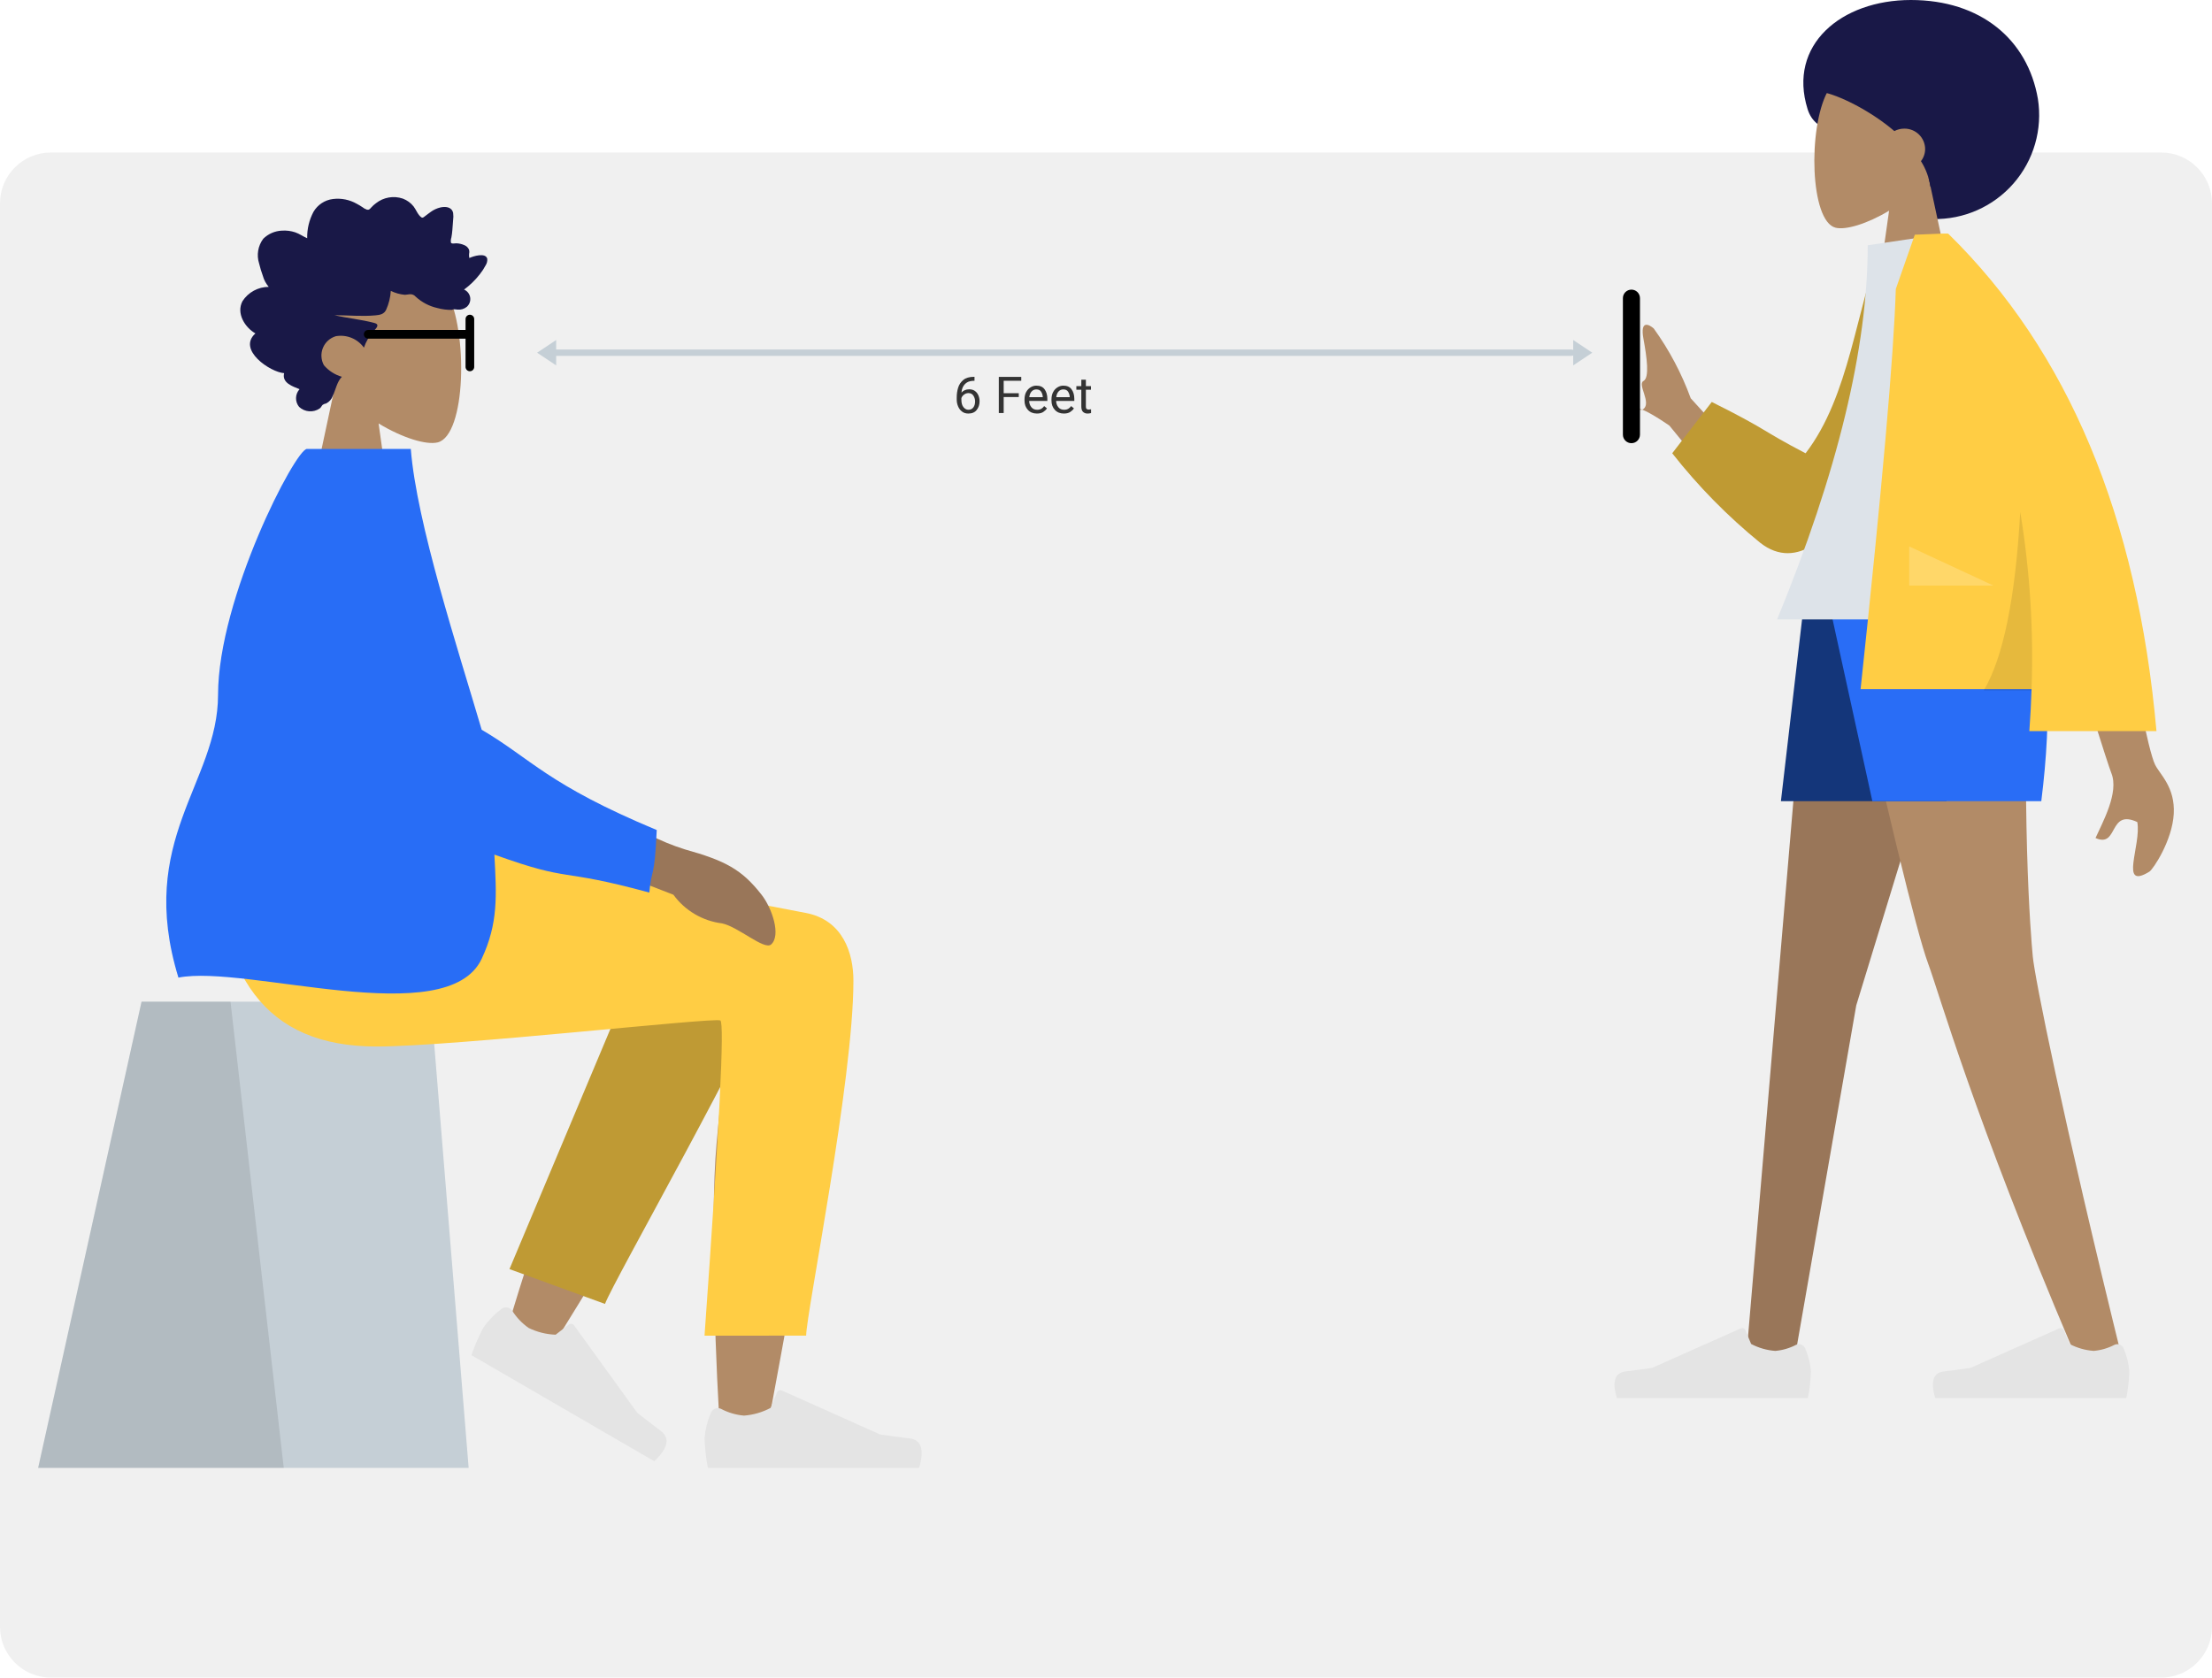
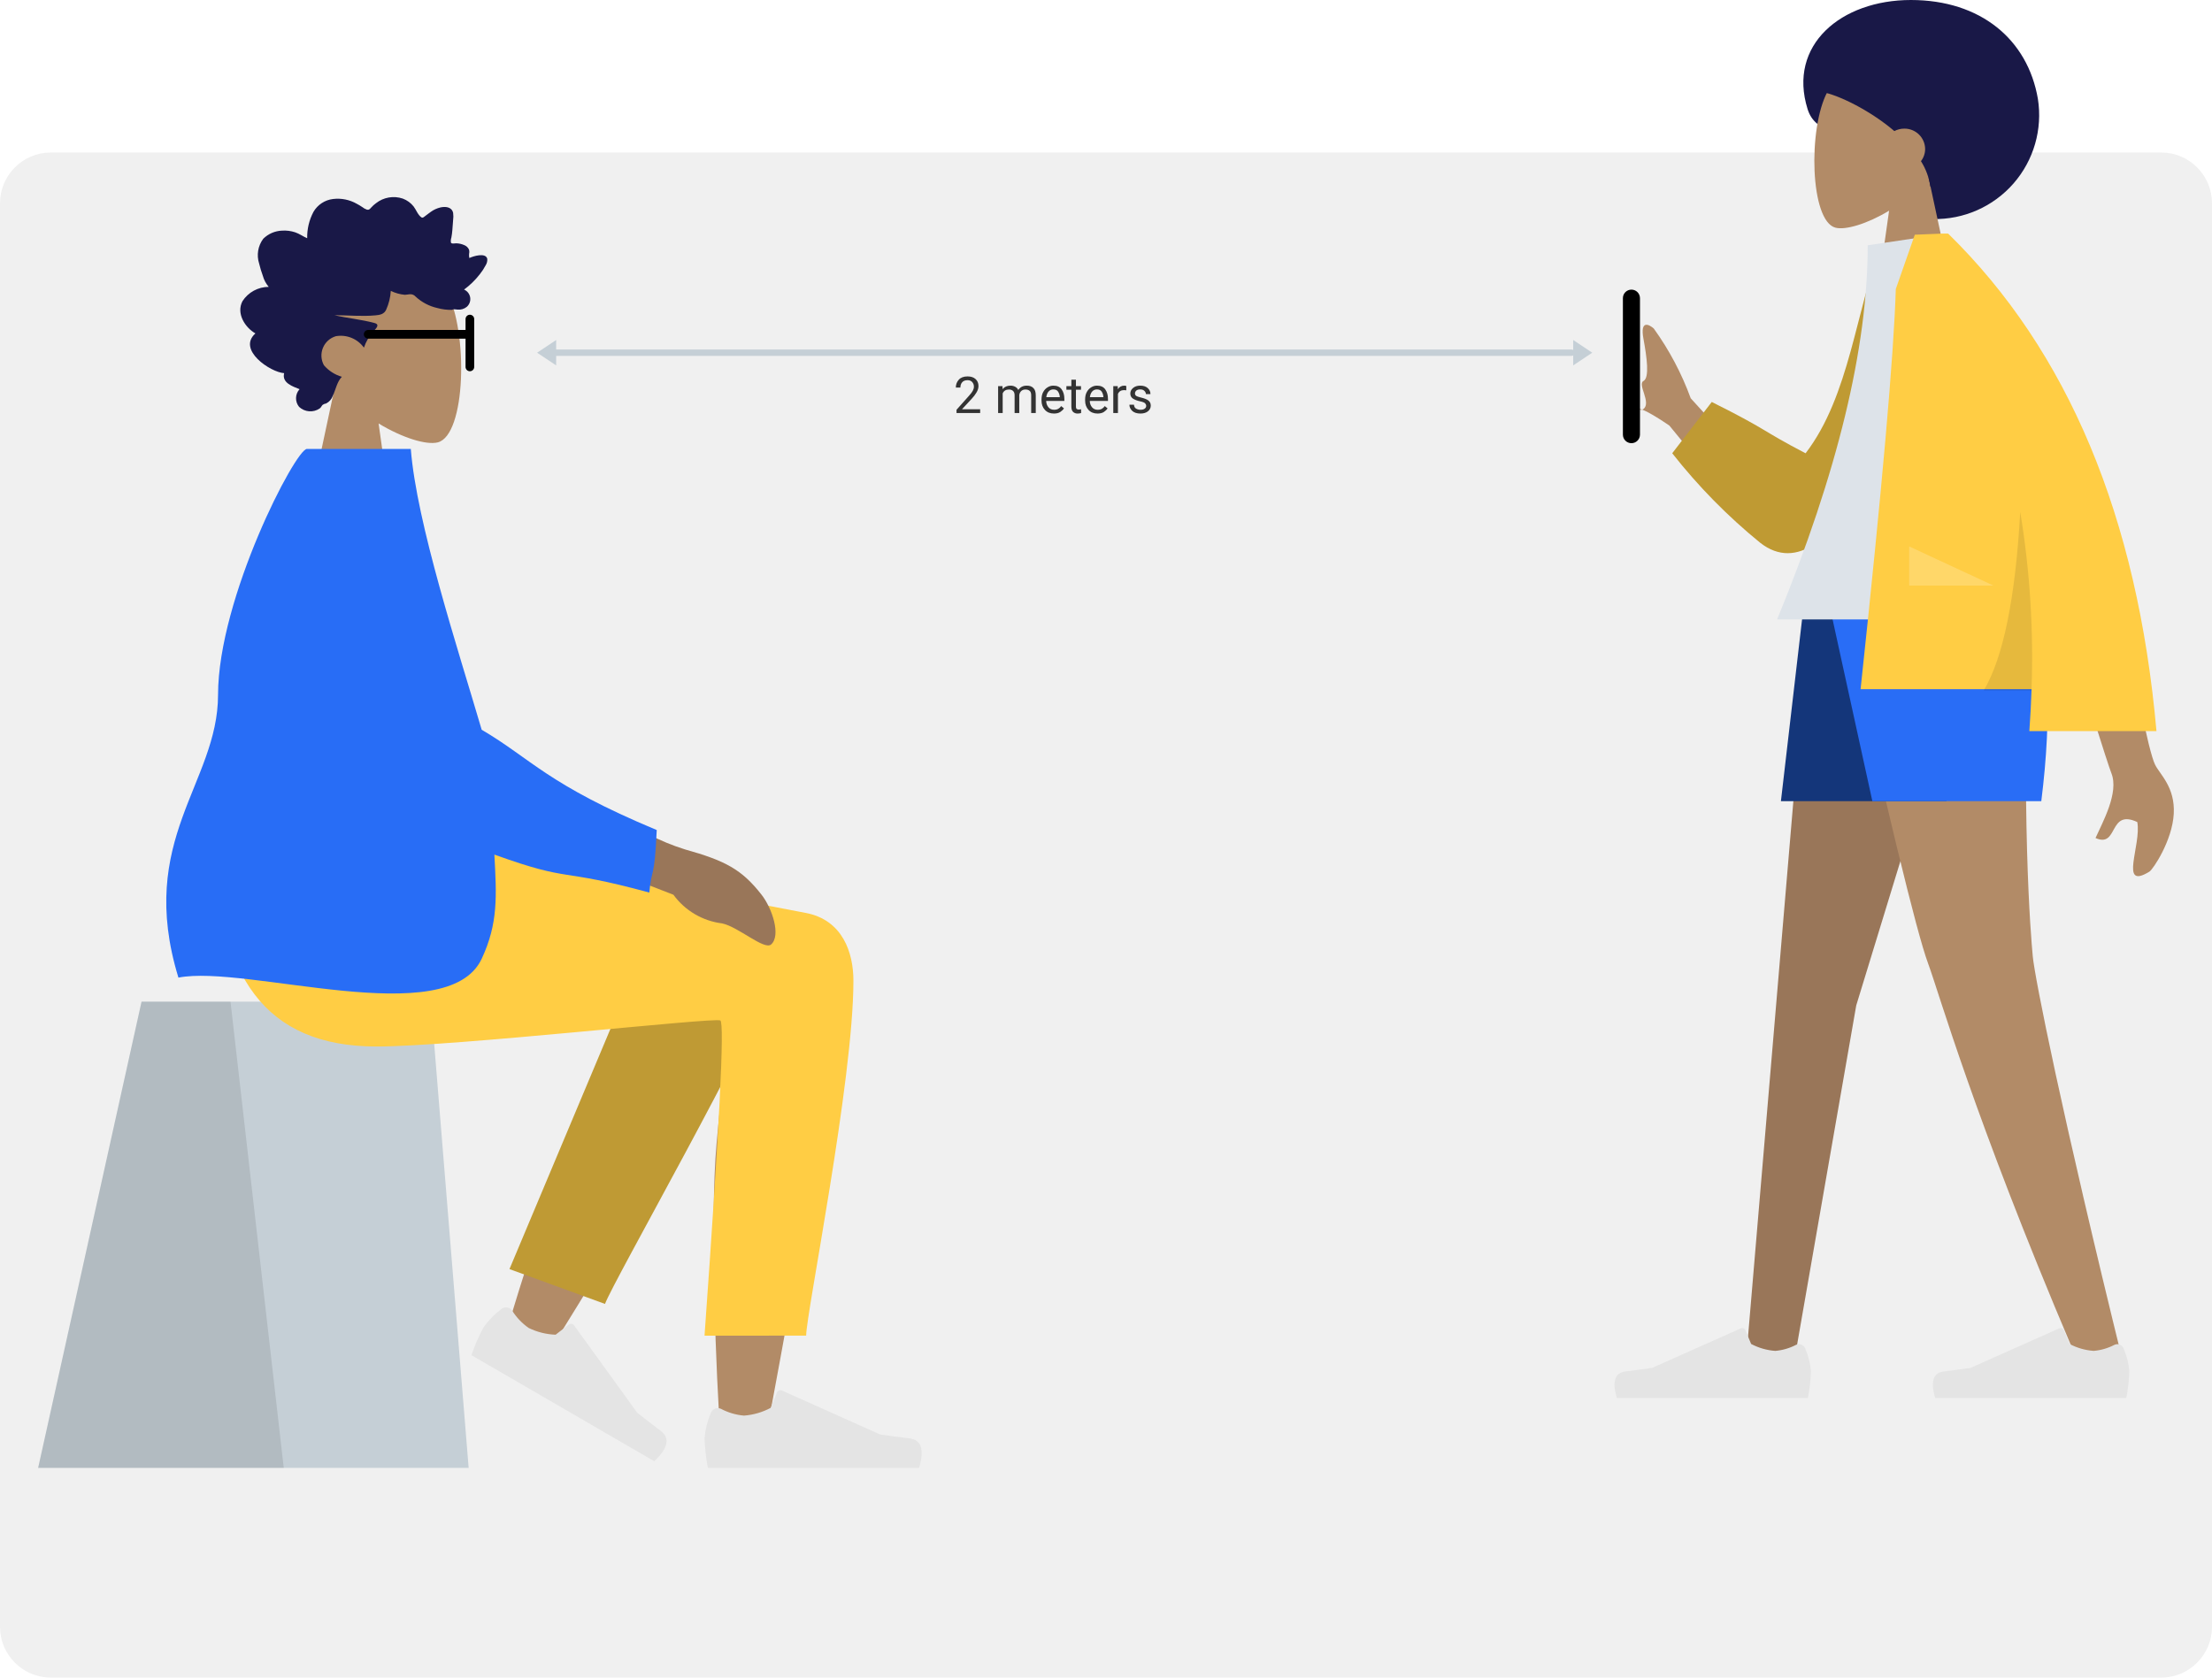
<svg xmlns="http://www.w3.org/2000/svg" width="348" height="264" viewBox="0 0 348 264">
  <g id="Group_45785" data-name="Group 45785" transform="translate(-32 -315)">
    <g id="Group_41857" data-name="Group 41857" transform="translate(0 39)">
      <rect id="Rectangle_18603" data-name="Rectangle 18603" width="348" height="240" rx="8" transform="translate(32 300)" fill="#f0f0f0" />
    </g>
    <g id="Group_45782" data-name="Group 45782" transform="translate(3852 -237.484)">
      <g id="humaaans_sitting-2" data-name="humaaans/sitting-2" transform="translate(-3814 583.484)">
        <g id="A-Human_Sitting" data-name="A-Human/Sitting">
          <g id="Head_Front_Rad" data-name="Head/Front/Rad" transform="translate(31.805)">
            <g id="Head" transform="translate(10.013 9.467)">
              <path id="Path_100656" data-name="Path 100656" d="M4.866,20.408C2.152,17.208.315,13.286.622,8.891,1.507-3.772,19.053-.987,22.466,5.4s3.007,22.6-1.4,23.745c-1.759.456-5.507-.66-9.321-2.97L14.136,43.2H0Z" fill="#b28b67" fill-rule="evenodd" />
            </g>
            <path id="hair" d="M34.4,19.585a4.445,4.445,0,0,1,.921,1.719,17.45,17.45,0,0,1,.59,1.953,4.317,4.317,0,0,1-.645,3.895,4.436,4.436,0,0,1-2.945,1.281,5.388,5.388,0,0,1-2.088-.266c-.665-.22-1.238-.657-1.883-.929a8.5,8.5,0,0,1-.993,4.16,4.127,4.127,0,0,1-3.074,2.014,6.071,6.071,0,0,1-3.744-.758c-.291-.158-.58-.324-.856-.512a2.4,2.4,0,0,0-.743-.41c-.3-.071-.452.1-.649.326a4.936,4.936,0,0,1-.764.691,4.487,4.487,0,0,1-4.214.728A3.917,3.917,0,0,1,11.6,32.23c-.392-.517-.672-1.336-1.213-1.7-.23-.153-.392.05-.6.2-.314.225-.613.473-.931.692a4.256,4.256,0,0,1-1.447.657c-.758.176-1.8.135-2.021-.862a4.134,4.134,0,0,1,.007-1.152c.036-.518.074-1.036.118-1.553a11.265,11.265,0,0,1,.151-1.158,1.7,1.7,0,0,0,.075-.795c-.11-.257-.616-.111-.832-.12a3.275,3.275,0,0,1-1.251-.276,1.349,1.349,0,0,1-.757-.7,1.27,1.27,0,0,1-.021-.662,1.982,1.982,0,0,0-.04-.679C2.258,24.405.27,25.036.02,24A1.622,1.622,0,0,1,.271,22.98,8.867,8.867,0,0,1,1.2,21.563a12.638,12.638,0,0,1,2.468-2.405,1.628,1.628,0,0,1-.422-2.721,2,2,0,0,1,1.472-.429,3.239,3.239,0,0,0,.608.048,1.45,1.45,0,0,1,.276-.093,8.168,8.168,0,0,1,2.257.288A7.431,7.431,0,0,1,11.3,18.059a1.059,1.059,0,0,0,.8.367c.3,0,.587-.085.882-.092a6.333,6.333,0,0,1,2.215.62,8.428,8.428,0,0,1,.726-2.96c.327-.724,1.011-.829,1.683-.892,2.149-.2,4.305.024,6.457.021-2.083-.473-4.235-.668-6.3-1.225-.933-.252-.221-.883.178-1.321a7.623,7.623,0,0,0,1.484-2.556,4.48,4.48,0,0,0,4.415,1.8,3.17,3.17,0,0,0,1.877-4.57,5.825,5.825,0,0,0-2.82-1.815c.767-.8.953-1.985,1.415-2.982a2.131,2.131,0,0,1,1.057-1.219,1.233,1.233,0,0,0,.558-.223c.184-.191.228-.4.463-.569A2.6,2.6,0,0,1,29.623.7a2.13,2.13,0,0,1-.072,2.782c1,.419,2.822.957,2.424,2.522,2.167.145,7.428,3.675,4.52,6.255,1.6.906,3.062,3.121,2.037,5.073A4.934,4.934,0,0,1,34.4,19.585" transform="translate(38.873 33.728) rotate(180)" fill="#191847" fill-rule="evenodd" />
          </g>
          <g id="Bottom_Sitting_Skinny-Jeans-1" data-name="Bottom/Sitting/Skinny-Jeans-1" transform="translate(0 101.775)">
            <g id="Objects_Seat_Cube" data-name="Objects/Seat/Cube" transform="translate(0 24.852)">
              <g id="Seat">
                <path id="Seat-Stuff" d="M16.269,0h45.5l5.962,73.373H0Z" fill="#c5cfd6" fill-rule="evenodd" />
                <path id="Seat-Stuff-2" data-name="Seat-Stuff" d="M16.269,0H30.264L38.64,73.373H0Z" fill="rgba(0,0,0,0.1)" fill-rule="evenodd" />
              </g>
            </g>
            <path id="Skin" d="M39.978,3.449C44.83.522,52.969,4.282,52.963,8.468,52.947,20.991,41.57,80.014,40.977,83.745s-6.957,4.717-7.327.012c-.59-7.486-1.685-33.4-.589-45.393.452-4.951.94-9.666,1.419-13.873q-8.954,16.245-27.7,46.518L0,67.9Q7.99,41.45,13.1,30.555C18.94,18.119,24.413,7.47,26.716,3.718,30.339-2.183,36.646-.124,39.978,3.449Z" transform="translate(73.668 8.833)" fill="#b28b67" fill-rule="evenodd" />
            <path id="LegLower" d="M-.012,66.122,2.914,6.094C5.073-4.283,23.477.562,23.477,6.125c0,12.629-7.493,56.246-7.493,60.009Z" transform="translate(96.779 4.808) rotate(20)" fill="#bf9a34" fill-rule="evenodd" />
            <g id="Accessories_Shoe_Flat-Sneaker" data-name="Accessories/Shoe/Flat-Sneaker" transform="translate(73.793 69.66) rotate(30)">
              <path id="shoe" d="M.98,3.563A12.681,12.681,0,0,0,0,7.523,29.762,29.762,0,0,0,.539,12.19l33.258.067q1.288-4.293-1.506-4.641t-4.642-.628L12.177.049a.587.587,0,0,0-.778.3l-.007.015L10.4,2.776a10.554,10.554,0,0,1-4.2,1.2,9.529,9.529,0,0,1-3.63-1.071h0a1.175,1.175,0,0,0-1.562.579Q.994,3.523.98,3.563Z" transform="translate(0 0)" fill="#e4e4e4" fill-rule="evenodd" />
            </g>
            <g id="Accessories_Shoe_Flat-Sneaker-2" data-name="Accessories/Shoe/Flat-Sneaker" transform="translate(104.839 85.995)">
              <path id="shoe-2" data-name="shoe" d="M.988,3.592A12.754,12.754,0,0,0,0,7.558,29.823,29.823,0,0,0,.531,12.23h33.22q1.295-4.3-1.495-4.644T27.62,6.967L12.18.051a.588.588,0,0,0-.778.3L11.4.366,10.4,2.785A10.555,10.555,0,0,1,6.206,4,9.472,9.472,0,0,1,2.582,2.931h0a1.176,1.176,0,0,0-1.562.583Q1,3.552.988,3.592Z" transform="translate(0 0)" fill="#e4e4e4" fill-rule="evenodd" />
            </g>
            <path id="Leg-and-Butt" d="M100.581,21.558c0,15.72-7.431,52.389-7.436,55.85l-15.988.012q3.51-49.079,2.489-49.608c-1.021-.529-41.848,4.1-54.092,4.1C7.9,31.908.593,20.722,0,0H34.978C42.1.766,79.247,8.293,93.043,10.881,98.949,11.989,100.581,17.228,100.581,21.558Z" transform="translate(27.682 0)" fill="#ffcd44" fill-rule="evenodd" />
          </g>
          <g id="Body_Pointing-Forward" data-name="Body/Pointing-Forward" transform="translate(20.157 39.645)">
            <path id="Skin-2" data-name="Skin" d="M54.362,39.765,63.9,43.473a11.167,11.167,0,0,0,7.654,4.509c2.552.528,6.642,4.262,7.715,3.317,1.588-1.4.172-5.69-1.5-7.826-3.118-3.991-5.7-5.356-12.079-7.143a35.014,35.014,0,0,1-10.82-5.619Z" transform="translate(15.887 26.685)" fill="#997659" fill-rule="evenodd" />
            <path id="Clothes" d="M49.622,44.192c7.817,4.583,10.316,8.6,27.542,15.783-.344,7.916-.831,5.913-1.166,9.841-14.7-4.008-11.868-1.469-24.377-5.975.344,6.461.631,10.781-2,16.4C44.215,91.79,12.558,81.094,1.914,83.2-4.752,61.45,8.136,52.612,8.147,38.7,8.158,23.457,20.338,0,22.13,0H38.472C39.374,11.638,45.9,31.52,49.622,44.192Z" transform="translate(0 0)" fill="#286df6" fill-rule="evenodd" />
          </g>
          <g id="Group_45779" data-name="Group 45779" transform="translate(51.242 18.529)">
            <rect id="Rectangle_7205" data-name="Rectangle 7205" width="1.362" height="8.892" rx="0.681" transform="translate(16)" />
            <rect id="Rectangle_7206" data-name="Rectangle 7206" width="1.368" height="17.022" rx="0.684" transform="translate(0 3.762) rotate(-90)" />
          </g>
        </g>
      </g>
      <g id="humaaans_standing-12" data-name="humaaans/standing-12" transform="translate(-3566 552.484)">
        <g id="A-Human_Standing" data-name="A-Human/Standing" transform="translate(0 0)">
          <g id="Head_Front_Afro" data-name="Head/Front/Afro" transform="translate(29.708)">
            <path id="Hair-Back" d="M49.964,47.469c-6.09,0-8.305-7.289-11.765-11.288-2.476-2.862-6.7-2.008-7.951-6.015C27.1,20.091,35.519,13,46.5,13s18.384,6.219,19.983,15.567A16.362,16.362,0,0,1,49.964,47.469Z" transform="translate(-29.581 -13)" fill="#191847" fill-rule="evenodd" />
            <g id="Head-2" data-name="Head" transform="translate(1.732 9.588)">
              <path id="Path_38433" data-name="Path 38433" d="M17.978,18.372A14.428,14.428,0,0,0,21.818,8C21.018-3.4,5.143-.888,2.055,4.866S-.666,25.214,3.325,26.242c1.592.41,4.982-.594,8.433-2.674L9.592,38.886H22.381Z" transform="translate(0 0)" fill="#b28b67" fill-rule="evenodd" />
            </g>
            <path id="Hair-2" data-name="Hair" d="M60.714,39.061a3.335,3.335,0,0,1,1.563-.385,3.239,3.239,0,0,1,3.281,3.2,3.129,3.129,0,0,1-.658,1.92,10.235,10.235,0,0,1,1.482,4.01c2.694,0,12.528-10.191,2.732-19.78s-23.952,4.1-19.7,4.9C51.861,33.379,56.787,35.713,60.714,39.061Z" transform="translate(-46.396 -18.434)" fill="#191847" fill-rule="evenodd" />
          </g>
          <g id="Bottom_Standing_Shorts" data-name="Bottom/Standing/Shorts" transform="translate(0 92.688)">
            <path id="Leg" d="M165.383,0,145.33,65.533l-9.714,55.732H128L138.264,0Z" transform="translate(-107.299 0)" fill="#997659" fill-rule="evenodd" />
            <path id="Leg-2" data-name="Leg" d="M116.775,0c-1.362,35.981.241,54.541.546,57.81s4.479,24.466,14.361,64.553l-8.116-2.786c-15.617-36.765-20.939-55.873-22.731-60.7S94.287,34.423,86.564,0Z" transform="translate(-51.518)" fill="#b28b67" fill-rule="evenodd" />
            <g id="Accessories_Shoe_Flat-Sneaker-3" data-name="Accessories/Shoe/Flat-Sneaker" transform="translate(50.09 116.303)">
              <path id="shoe-3" data-name="shoe" d="M31.013,22.565a11.434,11.434,0,0,1,.894,3.571,26.719,26.719,0,0,1-.48,4.205H1.371Q.2,26.47,2.724,26.161T6.918,25.6l13.969-6.225a.533.533,0,0,1,.7.27l.006.014.9,2.177a9.586,9.586,0,0,0,3.8,1.09,8.6,8.6,0,0,0,3.278-.958h0a1.066,1.066,0,0,1,1.413.525Q31,22.53,31.013,22.565Z" transform="translate(-1 -19.332)" fill="#e4e4e4" fill-rule="evenodd" />
            </g>
            <g id="Accessories_Shoe_Flat-Sneaker-4" data-name="Accessories/Shoe/Flat-Sneaker" transform="translate(0 116.303)">
              <path id="shoe-4" data-name="shoe" d="M31.013,22.565a11.434,11.434,0,0,1,.894,3.571,26.719,26.719,0,0,1-.48,4.205H1.371Q.2,26.47,2.724,26.161T6.918,25.6l13.969-6.225a.533.533,0,0,1,.7.27l.006.014.9,2.177a9.586,9.586,0,0,0,3.8,1.09,8.6,8.6,0,0,0,3.278-.958h0a1.066,1.066,0,0,1,1.413.525Q31,22.53,31.013,22.565Z" transform="translate(-1 -19.332)" fill="#e4e4e4" fill-rule="evenodd" />
            </g>
            <path id="Bottom" d="M157.568,0l-8.526,33.389H123L126.883,0Z" transform="translate(-96.82)" fill="#14367a" fill-rule="evenodd" />
            <path id="Bottom-2" data-name="Bottom" d="M141.409,0q4.208,12.609,1.6,33.389H116.433L109.126,0Z" transform="translate(-75.865 0)" fill="#296df6" fill-rule="evenodd" />
          </g>
          <g id="Body_Jacket" data-name="Body/Jacket" transform="translate(3.324 36.755)">
            <path id="Skin-3" data-name="Skin" d="M26.385,0,11.323,14.718a45.549,45.549,0,0,0-10.777,6.2c-.629.761-1.314,2.219,1.651,1.57s6.112-1.2,6.67-.233,3.373-1.42,4.4-.154c.688.844-1.462,2.03,2.463-4.17l12.857-11.3Z" transform="matrix(-0.035, 0.999, -0.999, -0.035, 23.768, 15.128)" fill="#b28b67" fill-rule="evenodd" />
            <path id="Skin-4" data-name="Skin" d="M90.178,90.255,79.042,90.3q10.314,33.283,11.136,35.319c1.233,3.055-1.376,7.707-2.492,10.207,3.634,1.626,1.985-4.647,6.57-2.514.679,3.591-2.934,10.79,1.9,7.808.594-.367,3.613-4.9,3.838-9.108s-2.174-6.174-2.937-7.723Q95.5,121.121,90.178,90.255Z" transform="translate(-15.334 -40.704)" fill="#b28b67" fill-rule="evenodd" />
            <path id="Coat-Back" d="M-.01,45.618l4.521,1.189c4.786-9.465,6.9-22.919,14.644-31.369,6.866,4.376,5.327,4,14,9.331l6.9-7.5A89.131,89.131,0,0,0,27.509,2.043C22.046-3.1,15.687,2.362,12.11,8.38,5.065,20.23.737,32.665-.01,45.618Z" transform="translate(47.165 48.285) rotate(175)" fill="#bf9a33" fill-rule="evenodd" />
            <path id="Shirt" d="M131.031,60.726H90q14.259-34.658,14.259-58.883L116.636,0C126.364,15.639,129.111,34.893,131.031,60.726Z" transform="translate(-67.746 0)" fill="#dde3e9" fill-rule="evenodd" />
            <path id="Coat-Front" d="M68.763.009l0-.009h-.808Q66.5.05,63.533.18L60.542,8.724Q60.068,24.349,55,71.7H81.9q-.106,3.271-.349,6.6h20Q97.06,27.7,68.773,0l-.01.009Z" transform="translate(-19.611 0)" fill="#ffcd44" fill-rule="evenodd" />
            <path id="Shade" d="M97.473,82.233q-1.148,20.387-5.75,28.108h7.519a140.5,140.5,0,0,0-1.77-28.108Z" transform="translate(-36.964 -38.429)" fill="rgba(0,0,0,0.1)" fill-rule="evenodd" />
            <path id="Light" d="M116.374,98.593l-13.263-6.164v6.164Z" transform="translate(-60.075 -43.193)" fill="rgba(255,255,255,0.2)" fill-rule="evenodd" />
          </g>
        </g>
      </g>
      <rect id="Rectangle_19781" data-name="Rectangle 19781" width="2.685" height="24.165" rx="1.342" transform="translate(-3564.679 598.061)" />
      <rect id="Rectangle_19782" data-name="Rectangle 19782" width="1" height="161.165" rx="0.5" transform="translate(-3733.419 608.486) rotate(-90)" fill="#c5cfd6" />
      <g id="Polygon_1" data-name="Polygon 1" transform="translate(-3735.5 609.986) rotate(-90)" fill="#c5cfd6">
        <path d="M 3.066 2.5 L 0.934 2.5 L 2 0.901 L 3.066 2.5 Z" stroke="none" />
        <path d="M 2 0 L 4 3 L -2.384185791015625e-07 3 L 2 0 Z" stroke="none" fill="#c5cfd6" />
      </g>
      <g id="Polygon_2" data-name="Polygon 2" transform="translate(-3569.5 605.986) rotate(90)" fill="#c5cfd6">
        <path d="M 3.066 2.5 L 0.934 2.5 L 2 0.901 L 3.066 2.5 Z" stroke="none" />
        <path d="M 2 0 L 4 3 L -2.384185791015625e-07 3 L 2 0 Z" stroke="none" fill="#c5cfd6" />
      </g>
    </g>
    <text id="_6_Feet" data-name="6 Feet" transform="translate(182 372)" fill="#333" font-size="8" font-family="Roboto-Regular, Roboto">
-       <tspan x="0" y="8">6 Feet</tspan>
+       <tspan x="0" y="8">2 meters</tspan>
    </text>
  </g>
</svg>
